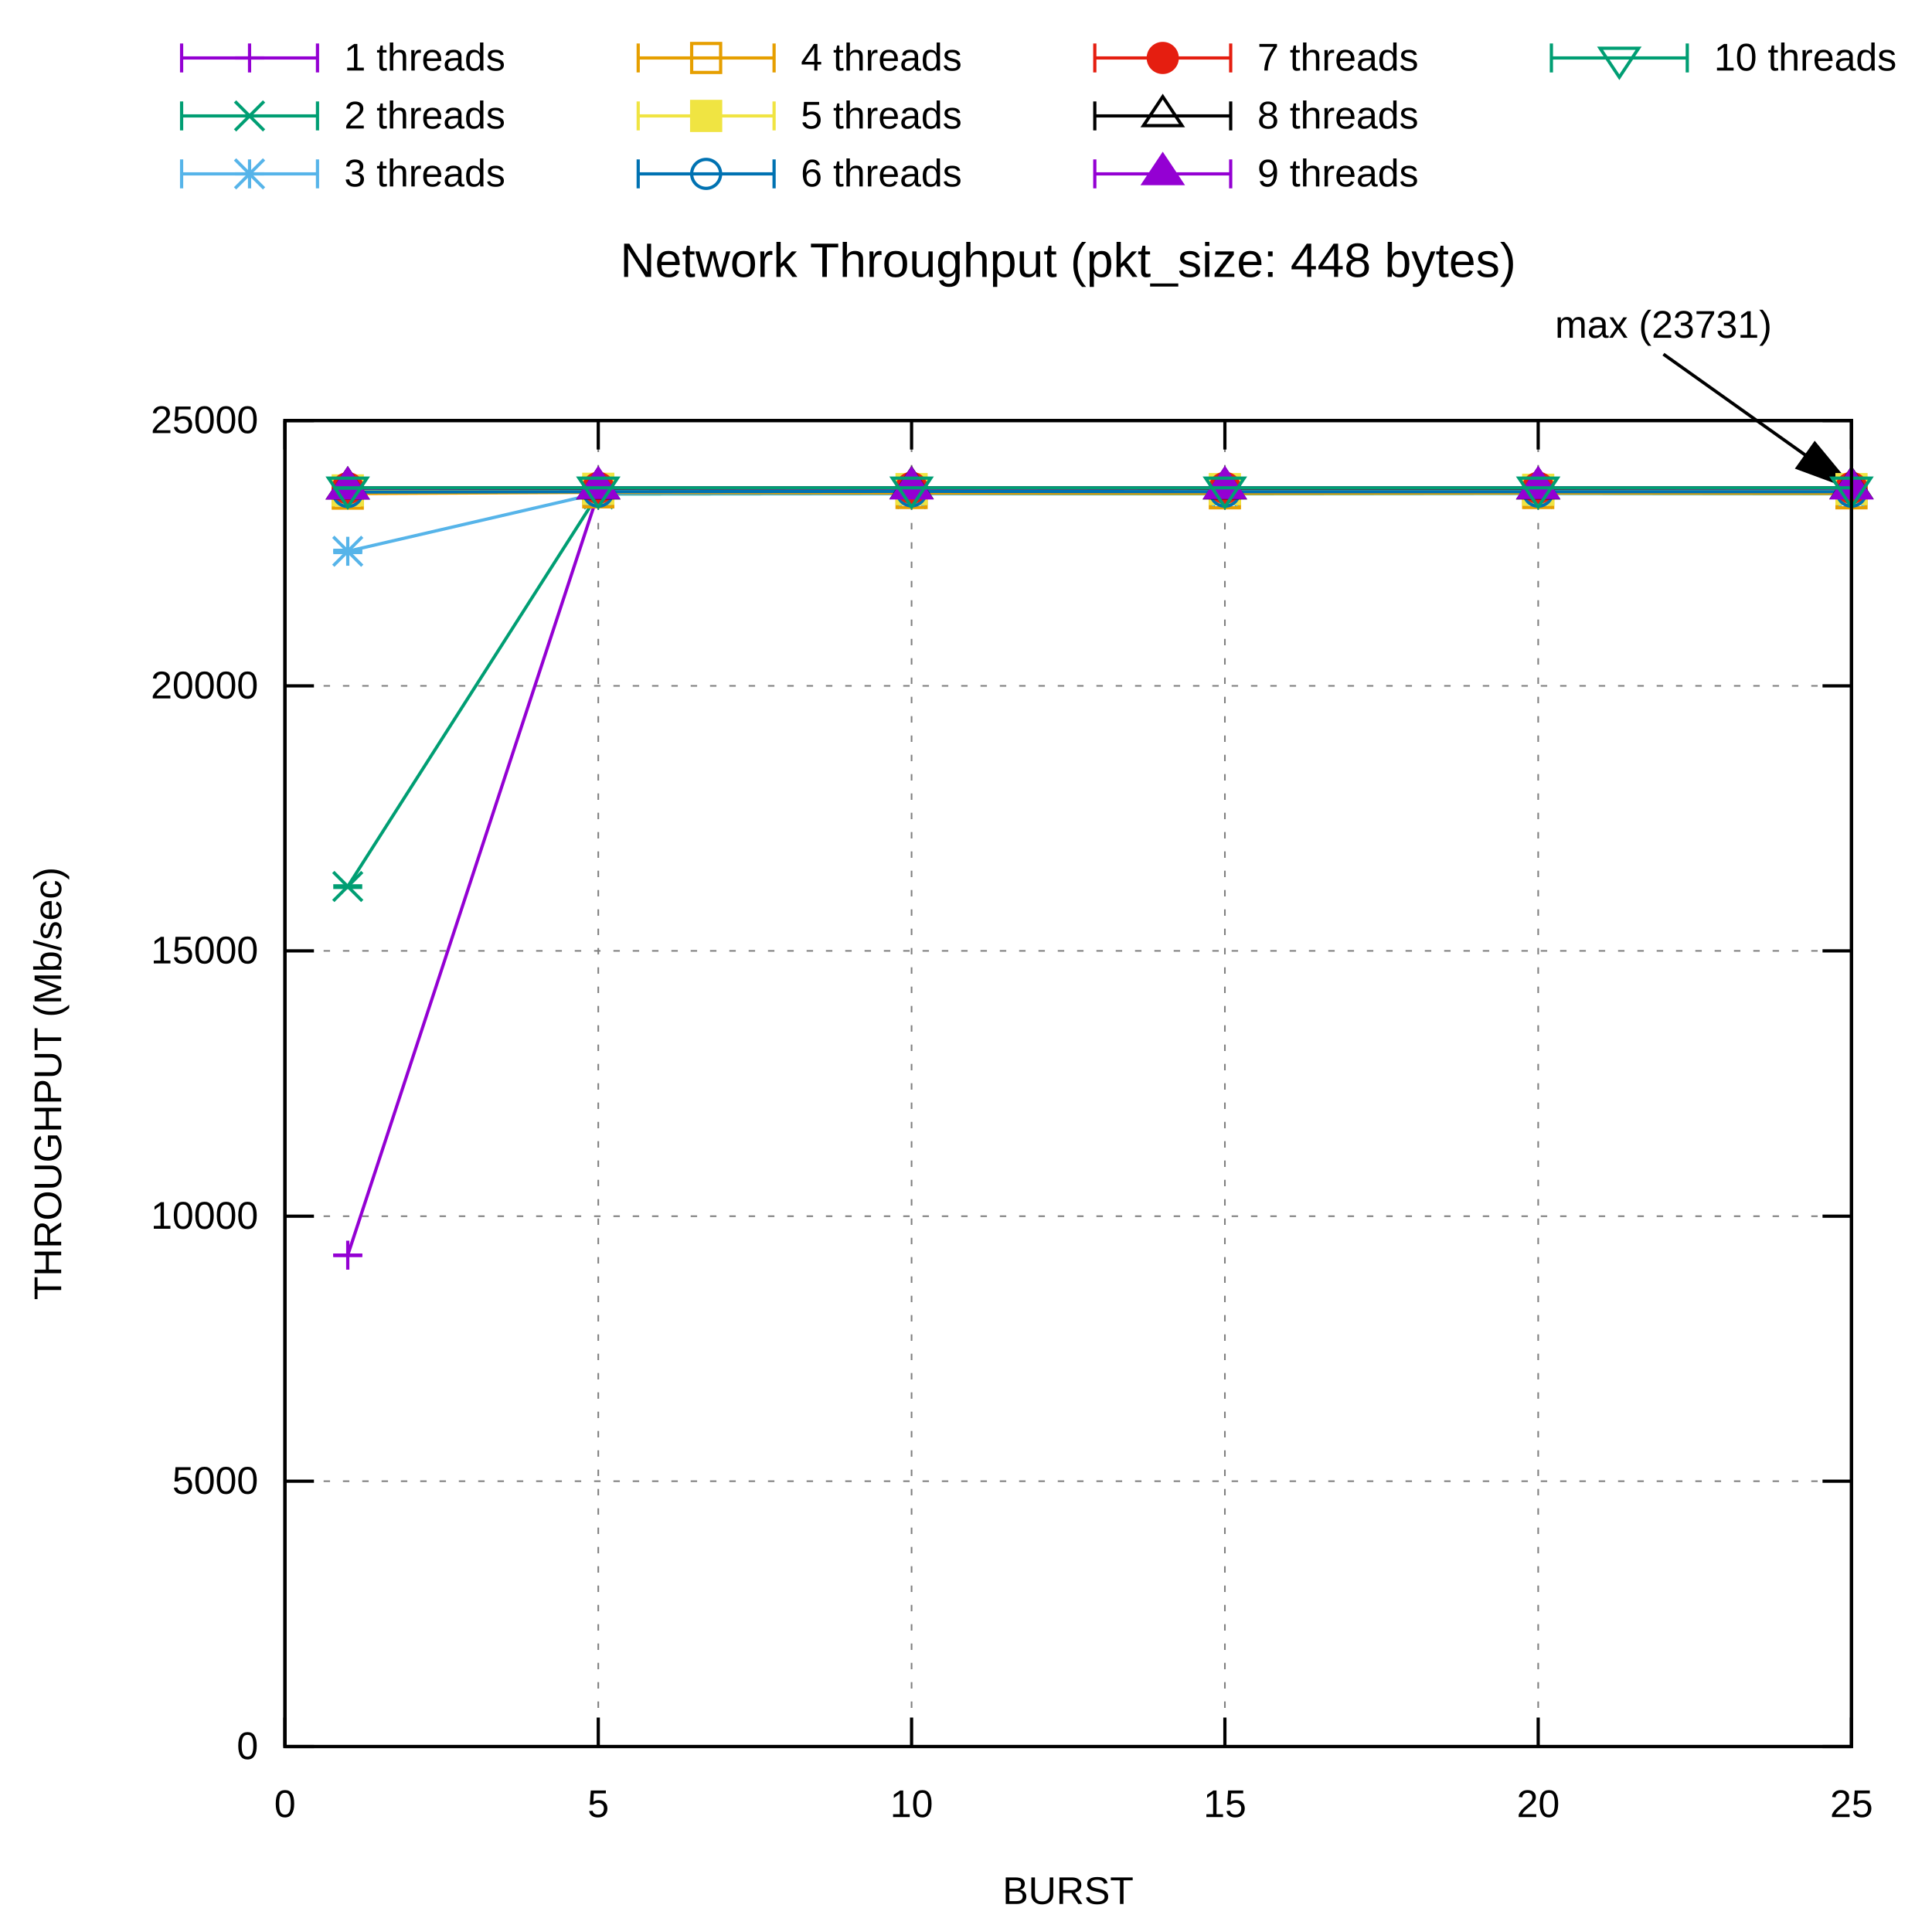
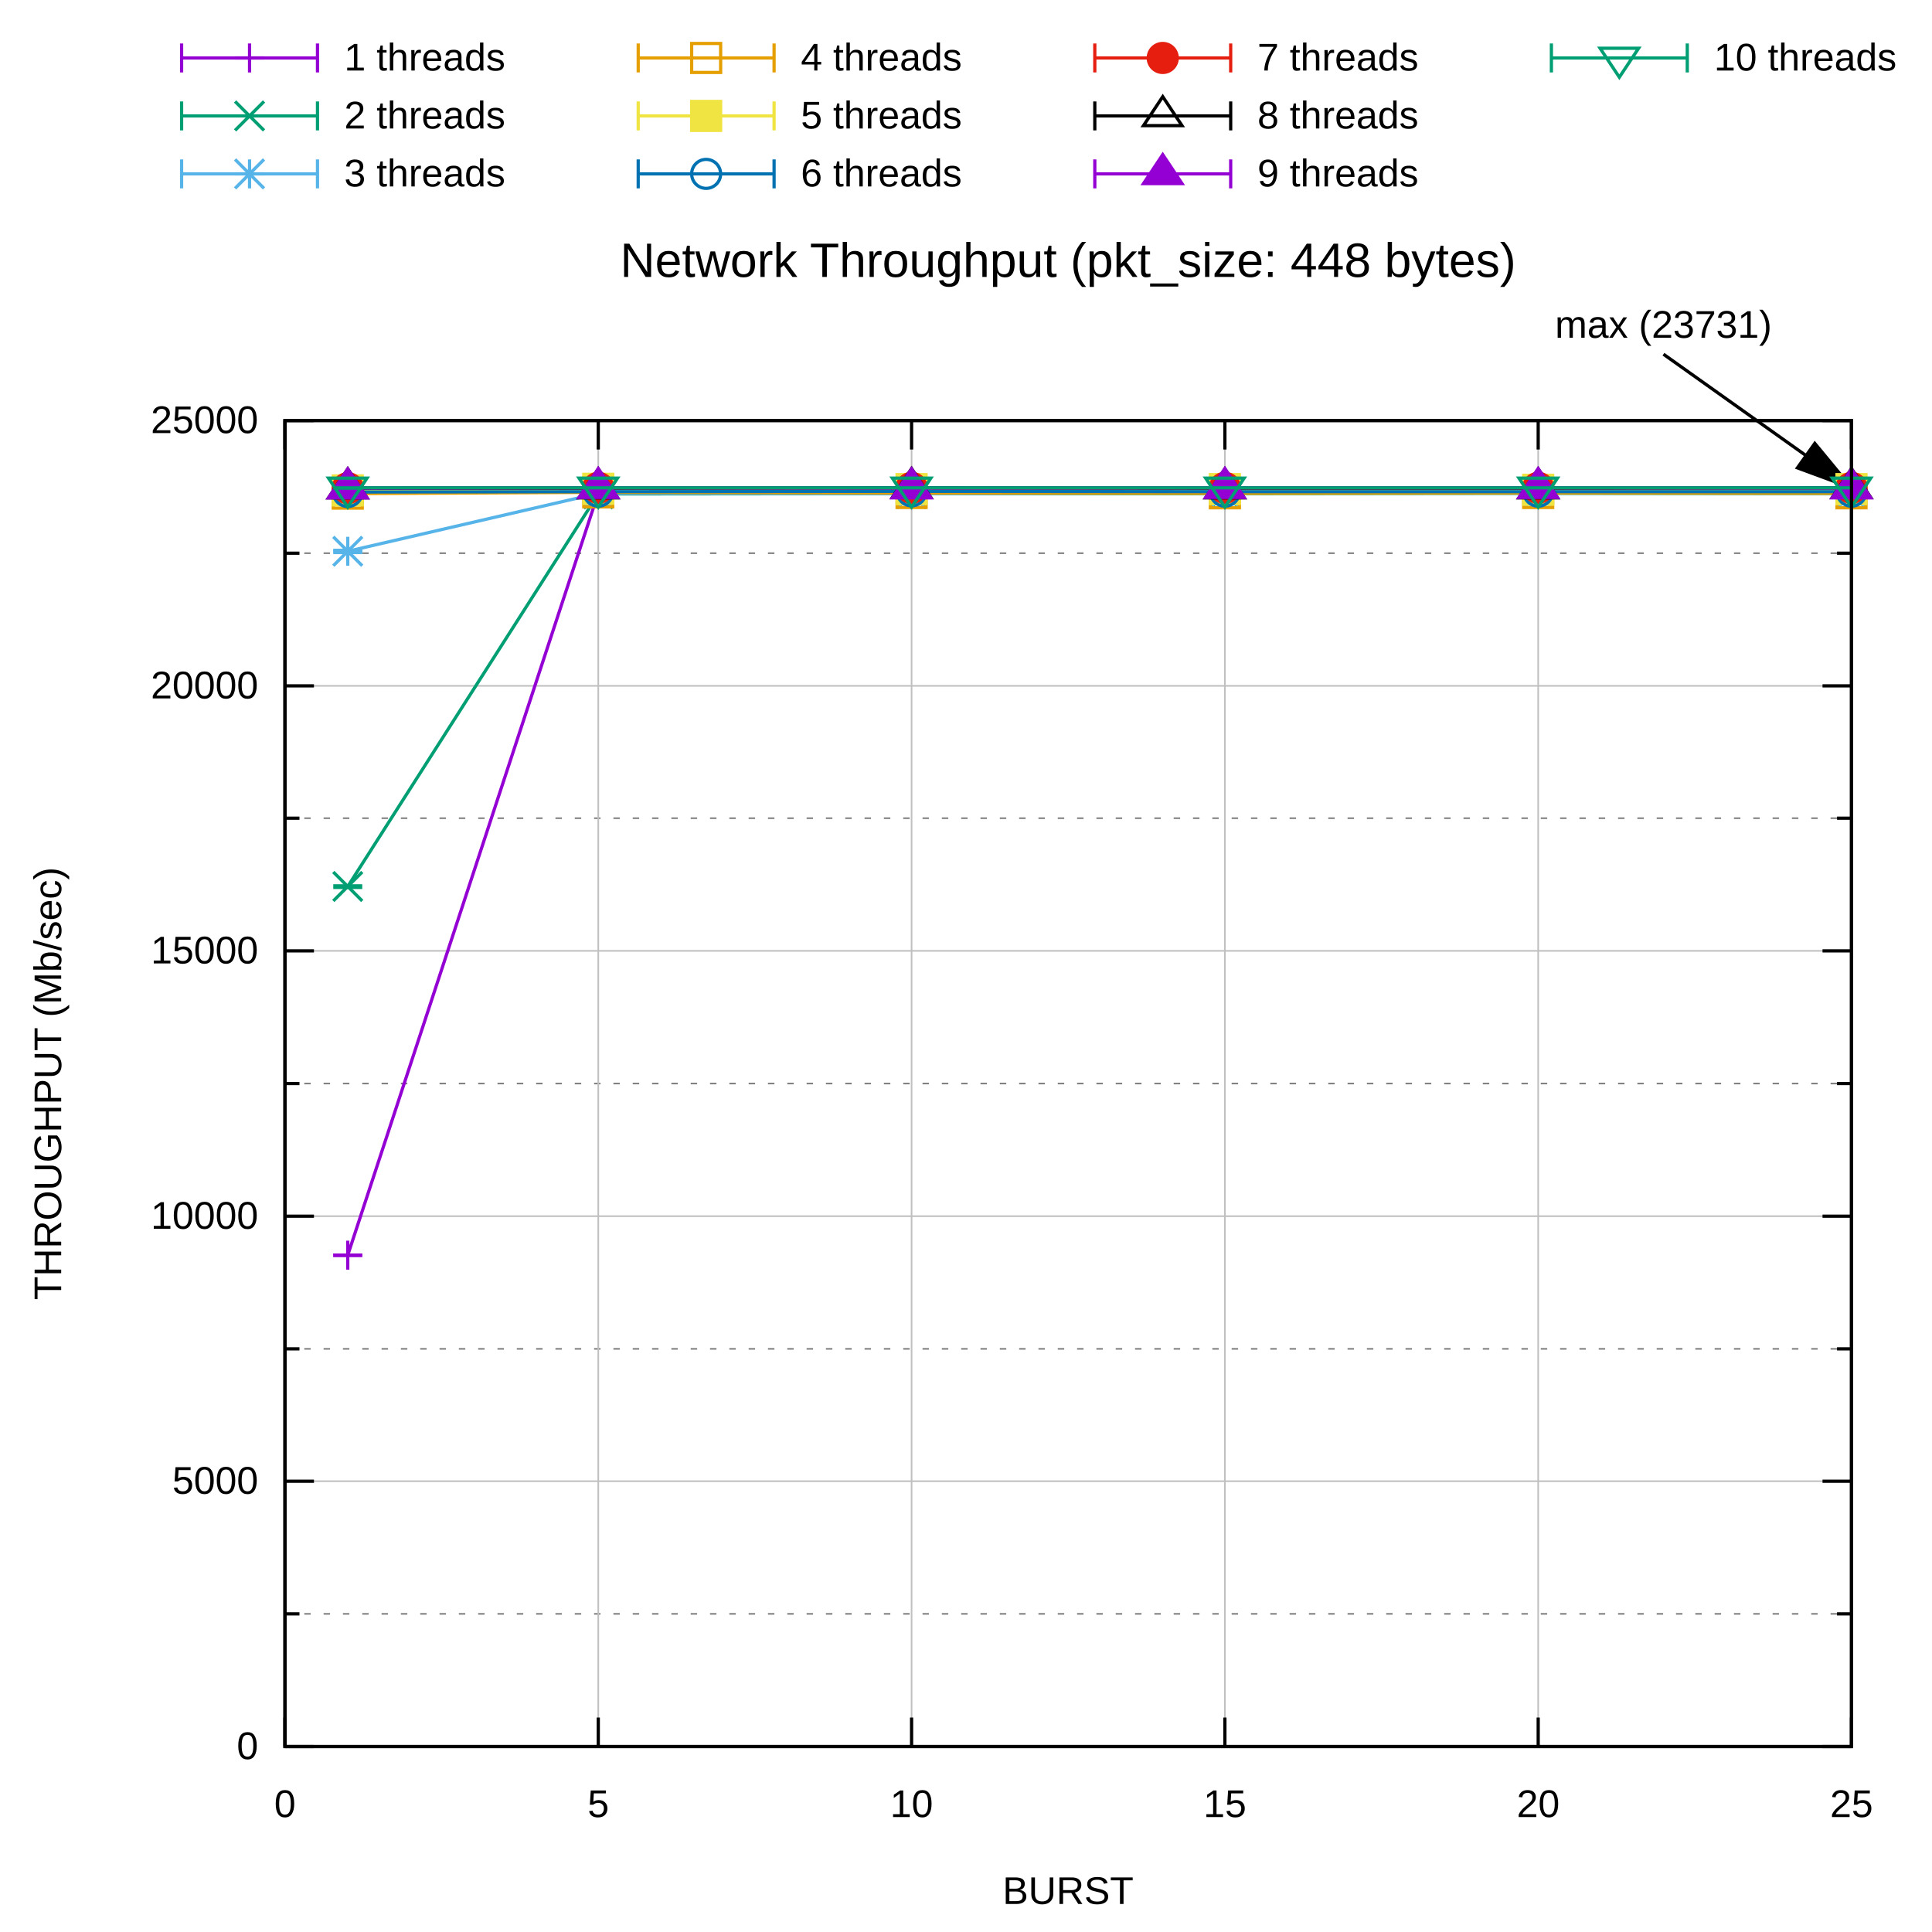
<svg xmlns="http://www.w3.org/2000/svg" xmlns:xlink="http://www.w3.org/1999/xlink" width="600" height="600" viewBox="0 0 600 600">
  <g id="gnuplot_canvas">
    <rect x="0" y="0" width="600" height="600" fill="none" />
    <defs>
      <circle id="gpDot" r="0.5" stroke-width="0.5" stroke="currentColor" />
      <path id="gpPt0" stroke-width="0.222" stroke="currentColor" d="M-1,0 h2 M0,-1 v2" />
      <path id="gpPt1" stroke-width="0.222" stroke="currentColor" d="M-1,-1 L1,1 M1,-1 L-1,1" />
      <path id="gpPt2" stroke-width="0.222" stroke="currentColor" d="M-1,0 L1,0 M0,-1 L0,1 M-1,-1 L1,1 M-1,1 L1,-1" />
      <rect id="gpPt3" stroke-width="0.222" stroke="currentColor" x="-1" y="-1" width="2" height="2" />
      <rect id="gpPt4" stroke-width="0.222" stroke="currentColor" fill="currentColor" x="-1" y="-1" width="2" height="2" />
      <circle id="gpPt5" stroke-width="0.222" stroke="currentColor" cx="0" cy="0" r="1" />
      <use xlink:href="#gpPt5" id="gpPt6" fill="currentColor" stroke="none" />
      <path id="gpPt7" stroke-width="0.222" stroke="currentColor" d="M0,-1.33 L-1.33,0.67 L1.33,0.67 z" />
      <use xlink:href="#gpPt7" id="gpPt8" fill="currentColor" stroke="none" />
      <use xlink:href="#gpPt7" id="gpPt9" stroke="currentColor" transform="rotate(180)" />
      <use xlink:href="#gpPt9" id="gpPt10" fill="currentColor" stroke="none" />
      <use xlink:href="#gpPt3" id="gpPt11" stroke="currentColor" transform="rotate(45)" />
      <use xlink:href="#gpPt11" id="gpPt12" fill="currentColor" stroke="none" />
      <path id="gpPt13" stroke-width="0.222" stroke="currentColor" d="M0,1.330 L1.265,0.411 L0.782,-1.067 L-0.782,-1.076 L-1.265,0.411 z" />
      <use xlink:href="#gpPt13" id="gpPt14" fill="currentColor" stroke="none" />
      <filter id="textbox" filterUnits="objectBoundingBox" x="0" y="0" height="1" width="1">
        <feFlood flood-color="white" flood-opacity="1" result="bgnd" />
        <feComposite in="SourceGraphic" in2="bgnd" operator="atop" />
      </filter>
      <filter id="greybox" filterUnits="objectBoundingBox" x="0" y="0" height="1" width="1">
        <feFlood flood-color="lightgrey" flood-opacity="1" result="grey" />
        <feComposite in="SourceGraphic" in2="grey" operator="atop" />
      </filter>
    </defs>
    <g fill="none" color="white" stroke="currentColor" stroke-width="1.00" stroke-linecap="butt" stroke-linejoin="miter">
</g>
    <g fill="none" color="black" stroke="currentColor" stroke-width="1.00" stroke-linecap="butt" stroke-linejoin="miter">
</g>
    <g fill="none" color="black" stroke="black" stroke-width="0.50" stroke-linecap="butt" stroke-linejoin="miter">
</g>
-     <g fill="none" color="gray" stroke="currentColor" stroke-width="0.50" stroke-linecap="butt" stroke-linejoin="miter">
-       <path stroke="gray" stroke-dasharray="2,4" class="gridline" d="M88.5,542.4 L575.0,542.4  " />
-     </g>
-     <g fill="none" color="gray" stroke="gray" stroke-width="1.00" stroke-linecap="butt" stroke-linejoin="miter">
+     <g fill="none" color="black" stroke="currentColor" stroke-width="0.50" stroke-linecap="butt" stroke-linejoin="miter">
+       <path stroke="rgb(192, 192, 192)" class="gridline" d="M88.5,542.4 L575.0,542.4  " />
+     </g>
+     <g fill="none" color="black" stroke="rgb(192, 192, 192)" stroke-width="1.00" stroke-linecap="butt" stroke-linejoin="miter">
</g>
    <g fill="none" color="black" stroke="currentColor" stroke-width="1.00" stroke-linecap="butt" stroke-linejoin="miter">
      <path stroke="black" d="M88.5,542.4 L97.5,542.4 M575.0,542.4 L566.0,542.4  " />
      <g transform="translate(80.2,546.3)" stroke="none" fill="black" font-family="arial" font-size="12.00" text-anchor="end">
        <text>
          <tspan font-family="arial"> 0</tspan>
        </text>
      </g>
    </g>
    <g fill="none" color="black" stroke="currentColor" stroke-width="1.00" stroke-linecap="butt" stroke-linejoin="miter">
</g>
    <g fill="none" color="black" stroke="black" stroke-width="0.50" stroke-linecap="butt" stroke-linejoin="miter">
</g>
    <g fill="none" color="gray" stroke="currentColor" stroke-width="0.50" stroke-linecap="butt" stroke-linejoin="miter">
-       <path stroke="gray" stroke-dasharray="2,4" class="gridline" d="M88.5,460.0 L575.0,460.0  " />
+       <path stroke="gray" stroke-dasharray="2,4" class="gridline" d="M88.5,501.2 L575.0,501.2  " />
    </g>
    <g fill="none" color="gray" stroke="gray" stroke-width="1.00" stroke-linecap="butt" stroke-linejoin="miter">
+ </g>
+     <g fill="none" color="black" stroke="currentColor" stroke-width="1.00" stroke-linecap="butt" stroke-linejoin="miter">
+       <path stroke="black" d="M88.5,501.2 L93.0,501.2 M575.0,501.2 L570.5,501.2  " />
+     </g>
+     <g fill="none" color="black" stroke="black" stroke-width="0.50" stroke-linecap="butt" stroke-linejoin="miter">
+ </g>
+     <g fill="none" color="black" stroke="currentColor" stroke-width="0.50" stroke-linecap="butt" stroke-linejoin="miter">
+       <path stroke="rgb(192, 192, 192)" class="gridline" d="M88.5,460.0 L575.0,460.0  " />
+     </g>
+     <g fill="none" color="black" stroke="rgb(192, 192, 192)" stroke-width="1.00" stroke-linecap="butt" stroke-linejoin="miter">
</g>
    <g fill="none" color="black" stroke="currentColor" stroke-width="1.00" stroke-linecap="butt" stroke-linejoin="miter">
      <path stroke="black" d="M88.5,460.0 L97.5,460.0 M575.0,460.0 L566.0,460.0  " />
      <g transform="translate(80.2,463.9)" stroke="none" fill="black" font-family="arial" font-size="12.00" text-anchor="end">
        <text>
          <tspan font-family="arial"> 5000</tspan>
        </text>
      </g>
    </g>
    <g fill="none" color="black" stroke="currentColor" stroke-width="1.00" stroke-linecap="butt" stroke-linejoin="miter">
</g>
    <g fill="none" color="black" stroke="black" stroke-width="0.50" stroke-linecap="butt" stroke-linejoin="miter">
</g>
    <g fill="none" color="gray" stroke="currentColor" stroke-width="0.50" stroke-linecap="butt" stroke-linejoin="miter">
-       <path stroke="gray" stroke-dasharray="2,4" class="gridline" d="M88.5,377.7 L575.0,377.7  " />
+       <path stroke="gray" stroke-dasharray="2,4" class="gridline" d="M88.5,418.9 L575.0,418.9  " />
    </g>
    <g fill="none" color="gray" stroke="gray" stroke-width="1.00" stroke-linecap="butt" stroke-linejoin="miter">
+ </g>
+     <g fill="none" color="black" stroke="currentColor" stroke-width="1.00" stroke-linecap="butt" stroke-linejoin="miter">
+       <path stroke="black" d="M88.5,418.9 L93.0,418.9 M575.0,418.9 L570.5,418.9  " />
+     </g>
+     <g fill="none" color="black" stroke="black" stroke-width="0.50" stroke-linecap="butt" stroke-linejoin="miter">
+ </g>
+     <g fill="none" color="black" stroke="currentColor" stroke-width="0.50" stroke-linecap="butt" stroke-linejoin="miter">
+       <path stroke="rgb(192, 192, 192)" class="gridline" d="M88.5,377.7 L575.0,377.7  " />
+     </g>
+     <g fill="none" color="black" stroke="rgb(192, 192, 192)" stroke-width="1.00" stroke-linecap="butt" stroke-linejoin="miter">
</g>
    <g fill="none" color="black" stroke="currentColor" stroke-width="1.00" stroke-linecap="butt" stroke-linejoin="miter">
      <path stroke="black" d="M88.5,377.7 L97.5,377.7 M575.0,377.7 L566.0,377.7  " />
      <g transform="translate(80.2,381.6)" stroke="none" fill="black" font-family="arial" font-size="12.00" text-anchor="end">
        <text>
          <tspan font-family="arial"> 10000</tspan>
        </text>
      </g>
    </g>
    <g fill="none" color="black" stroke="currentColor" stroke-width="1.00" stroke-linecap="butt" stroke-linejoin="miter">
</g>
    <g fill="none" color="black" stroke="black" stroke-width="0.50" stroke-linecap="butt" stroke-linejoin="miter">
</g>
    <g fill="none" color="gray" stroke="currentColor" stroke-width="0.50" stroke-linecap="butt" stroke-linejoin="miter">
-       <path stroke="gray" stroke-dasharray="2,4" class="gridline" d="M88.5,295.3 L575.0,295.3  " />
+       <path stroke="gray" stroke-dasharray="2,4" class="gridline" d="M88.5,336.5 L575.0,336.5  " />
    </g>
    <g fill="none" color="gray" stroke="gray" stroke-width="1.00" stroke-linecap="butt" stroke-linejoin="miter">
+ </g>
+     <g fill="none" color="black" stroke="currentColor" stroke-width="1.00" stroke-linecap="butt" stroke-linejoin="miter">
+       <path stroke="black" d="M88.5,336.5 L93.0,336.5 M575.0,336.5 L570.5,336.5  " />
+     </g>
+     <g fill="none" color="black" stroke="black" stroke-width="0.50" stroke-linecap="butt" stroke-linejoin="miter">
+ </g>
+     <g fill="none" color="black" stroke="currentColor" stroke-width="0.50" stroke-linecap="butt" stroke-linejoin="miter">
+       <path stroke="rgb(192, 192, 192)" class="gridline" d="M88.5,295.3 L575.0,295.3  " />
+     </g>
+     <g fill="none" color="black" stroke="rgb(192, 192, 192)" stroke-width="1.00" stroke-linecap="butt" stroke-linejoin="miter">
</g>
    <g fill="none" color="black" stroke="currentColor" stroke-width="1.00" stroke-linecap="butt" stroke-linejoin="miter">
      <path stroke="black" d="M88.5,295.3 L97.5,295.3 M575.0,295.3 L566.0,295.3  " />
      <g transform="translate(80.2,299.2)" stroke="none" fill="black" font-family="arial" font-size="12.00" text-anchor="end">
        <text>
          <tspan font-family="arial"> 15000</tspan>
        </text>
      </g>
    </g>
    <g fill="none" color="black" stroke="currentColor" stroke-width="1.00" stroke-linecap="butt" stroke-linejoin="miter">
</g>
    <g fill="none" color="black" stroke="black" stroke-width="0.50" stroke-linecap="butt" stroke-linejoin="miter">
</g>
    <g fill="none" color="gray" stroke="currentColor" stroke-width="0.50" stroke-linecap="butt" stroke-linejoin="miter">
-       <path stroke="gray" stroke-dasharray="2,4" class="gridline" d="M88.5,213.0 L575.0,213.0  " />
+       <path stroke="gray" stroke-dasharray="2,4" class="gridline" d="M88.5,254.1 L575.0,254.1  " />
    </g>
    <g fill="none" color="gray" stroke="gray" stroke-width="1.00" stroke-linecap="butt" stroke-linejoin="miter">
+ </g>
+     <g fill="none" color="black" stroke="currentColor" stroke-width="1.00" stroke-linecap="butt" stroke-linejoin="miter">
+       <path stroke="black" d="M88.5,254.1 L93.0,254.1 M575.0,254.1 L570.5,254.1  " />
+     </g>
+     <g fill="none" color="black" stroke="black" stroke-width="0.50" stroke-linecap="butt" stroke-linejoin="miter">
+ </g>
+     <g fill="none" color="black" stroke="currentColor" stroke-width="0.50" stroke-linecap="butt" stroke-linejoin="miter">
+       <path stroke="rgb(192, 192, 192)" class="gridline" d="M88.5,213.0 L575.0,213.0  " />
+     </g>
+     <g fill="none" color="black" stroke="rgb(192, 192, 192)" stroke-width="1.00" stroke-linecap="butt" stroke-linejoin="miter">
</g>
    <g fill="none" color="black" stroke="currentColor" stroke-width="1.00" stroke-linecap="butt" stroke-linejoin="miter">
      <path stroke="black" d="M88.5,213.0 L97.5,213.0 M575.0,213.0 L566.0,213.0  " />
      <g transform="translate(80.2,216.9)" stroke="none" fill="black" font-family="arial" font-size="12.00" text-anchor="end">
        <text>
          <tspan font-family="arial"> 20000</tspan>
        </text>
      </g>
    </g>
    <g fill="none" color="black" stroke="currentColor" stroke-width="1.00" stroke-linecap="butt" stroke-linejoin="miter">
</g>
    <g fill="none" color="black" stroke="black" stroke-width="0.50" stroke-linecap="butt" stroke-linejoin="miter">
</g>
    <g fill="none" color="gray" stroke="currentColor" stroke-width="0.50" stroke-linecap="butt" stroke-linejoin="miter">
-       <path stroke="gray" stroke-dasharray="2,4" class="gridline" d="M88.5,130.6 L575.0,130.6  " />
+       <path stroke="gray" stroke-dasharray="2,4" class="gridline" d="M88.5,171.8 L575.0,171.8  " />
    </g>
    <g fill="none" color="gray" stroke="gray" stroke-width="1.00" stroke-linecap="butt" stroke-linejoin="miter">
+ </g>
+     <g fill="none" color="black" stroke="currentColor" stroke-width="1.00" stroke-linecap="butt" stroke-linejoin="miter">
+       <path stroke="black" d="M88.5,171.8 L93.0,171.8 M575.0,171.8 L570.5,171.8  " />
+     </g>
+     <g fill="none" color="black" stroke="black" stroke-width="0.50" stroke-linecap="butt" stroke-linejoin="miter">
+ </g>
+     <g fill="none" color="black" stroke="currentColor" stroke-width="0.50" stroke-linecap="butt" stroke-linejoin="miter">
+       <path stroke="rgb(192, 192, 192)" class="gridline" d="M88.5,130.6 L575.0,130.6  " />
+     </g>
+     <g fill="none" color="black" stroke="rgb(192, 192, 192)" stroke-width="1.00" stroke-linecap="butt" stroke-linejoin="miter">
</g>
    <g fill="none" color="black" stroke="currentColor" stroke-width="1.00" stroke-linecap="butt" stroke-linejoin="miter">
      <path stroke="black" d="M88.5,130.6 L97.5,130.6 M575.0,130.6 L566.0,130.6  " />
      <g transform="translate(80.2,134.5)" stroke="none" fill="black" font-family="arial" font-size="12.00" text-anchor="end">
        <text>
          <tspan font-family="arial"> 25000</tspan>
        </text>
      </g>
    </g>
    <g fill="none" color="black" stroke="currentColor" stroke-width="1.00" stroke-linecap="butt" stroke-linejoin="miter">
</g>
    <g fill="none" color="black" stroke="black" stroke-width="0.50" stroke-linecap="butt" stroke-linejoin="miter">
</g>
-     <g fill="none" color="gray" stroke="currentColor" stroke-width="0.50" stroke-linecap="butt" stroke-linejoin="miter">
-       <path stroke="gray" stroke-dasharray="2,4" class="gridline" d="M88.5,542.4 L88.5,130.6  " />
-     </g>
-     <g fill="none" color="gray" stroke="gray" stroke-width="1.00" stroke-linecap="butt" stroke-linejoin="miter">
+     <g fill="none" color="black" stroke="currentColor" stroke-width="0.50" stroke-linecap="butt" stroke-linejoin="miter">
+       <path stroke="rgb(192, 192, 192)" class="gridline" d="M88.5,542.4 L88.5,130.6  " />
+     </g>
+     <g fill="none" color="black" stroke="rgb(192, 192, 192)" stroke-width="1.00" stroke-linecap="butt" stroke-linejoin="miter">
</g>
    <g fill="none" color="black" stroke="currentColor" stroke-width="1.00" stroke-linecap="butt" stroke-linejoin="miter">
      <path stroke="black" d="M88.5,542.4 L88.5,533.4 M88.5,130.6 L88.5,139.6  " />
      <g transform="translate(88.5,564.3)" stroke="none" fill="black" font-family="arial" font-size="12.00" text-anchor="middle">
        <text>
          <tspan font-family="arial"> 0</tspan>
        </text>
      </g>
    </g>
    <g fill="none" color="black" stroke="currentColor" stroke-width="1.00" stroke-linecap="butt" stroke-linejoin="miter">
</g>
    <g fill="none" color="black" stroke="black" stroke-width="0.50" stroke-linecap="butt" stroke-linejoin="miter">
</g>
-     <g fill="none" color="gray" stroke="currentColor" stroke-width="0.50" stroke-linecap="butt" stroke-linejoin="miter">
-       <path stroke="gray" stroke-dasharray="2,4" class="gridline" d="M185.8,542.4 L185.8,130.6  " />
-     </g>
-     <g fill="none" color="gray" stroke="gray" stroke-width="1.00" stroke-linecap="butt" stroke-linejoin="miter">
+     <g fill="none" color="black" stroke="currentColor" stroke-width="0.50" stroke-linecap="butt" stroke-linejoin="miter">
+       <path stroke="rgb(192, 192, 192)" class="gridline" d="M185.8,542.4 L185.8,130.6  " />
+     </g>
+     <g fill="none" color="black" stroke="rgb(192, 192, 192)" stroke-width="1.00" stroke-linecap="butt" stroke-linejoin="miter">
</g>
    <g fill="none" color="black" stroke="currentColor" stroke-width="1.00" stroke-linecap="butt" stroke-linejoin="miter">
      <path stroke="black" d="M185.8,542.4 L185.8,533.4 M185.8,130.6 L185.8,139.6  " />
      <g transform="translate(185.8,564.3)" stroke="none" fill="black" font-family="arial" font-size="12.00" text-anchor="middle">
        <text>
          <tspan font-family="arial"> 5</tspan>
        </text>
      </g>
    </g>
    <g fill="none" color="black" stroke="currentColor" stroke-width="1.00" stroke-linecap="butt" stroke-linejoin="miter">
</g>
    <g fill="none" color="black" stroke="black" stroke-width="0.50" stroke-linecap="butt" stroke-linejoin="miter">
</g>
-     <g fill="none" color="gray" stroke="currentColor" stroke-width="0.50" stroke-linecap="butt" stroke-linejoin="miter">
-       <path stroke="gray" stroke-dasharray="2,4" class="gridline" d="M283.1,542.4 L283.1,130.6  " />
-     </g>
-     <g fill="none" color="gray" stroke="gray" stroke-width="1.00" stroke-linecap="butt" stroke-linejoin="miter">
+     <g fill="none" color="black" stroke="currentColor" stroke-width="0.50" stroke-linecap="butt" stroke-linejoin="miter">
+       <path stroke="rgb(192, 192, 192)" class="gridline" d="M283.1,542.4 L283.1,130.6  " />
+     </g>
+     <g fill="none" color="black" stroke="rgb(192, 192, 192)" stroke-width="1.00" stroke-linecap="butt" stroke-linejoin="miter">
</g>
    <g fill="none" color="black" stroke="currentColor" stroke-width="1.00" stroke-linecap="butt" stroke-linejoin="miter">
      <path stroke="black" d="M283.1,542.4 L283.1,533.4 M283.1,130.6 L283.1,139.6  " />
      <g transform="translate(283.1,564.3)" stroke="none" fill="black" font-family="arial" font-size="12.00" text-anchor="middle">
        <text>
          <tspan font-family="arial"> 10</tspan>
        </text>
      </g>
    </g>
    <g fill="none" color="black" stroke="currentColor" stroke-width="1.00" stroke-linecap="butt" stroke-linejoin="miter">
</g>
    <g fill="none" color="black" stroke="black" stroke-width="0.50" stroke-linecap="butt" stroke-linejoin="miter">
</g>
-     <g fill="none" color="gray" stroke="currentColor" stroke-width="0.50" stroke-linecap="butt" stroke-linejoin="miter">
-       <path stroke="gray" stroke-dasharray="2,4" class="gridline" d="M380.4,542.4 L380.4,130.6  " />
-     </g>
-     <g fill="none" color="gray" stroke="gray" stroke-width="1.00" stroke-linecap="butt" stroke-linejoin="miter">
+     <g fill="none" color="black" stroke="currentColor" stroke-width="0.50" stroke-linecap="butt" stroke-linejoin="miter">
+       <path stroke="rgb(192, 192, 192)" class="gridline" d="M380.4,542.4 L380.4,130.6  " />
+     </g>
+     <g fill="none" color="black" stroke="rgb(192, 192, 192)" stroke-width="1.00" stroke-linecap="butt" stroke-linejoin="miter">
</g>
    <g fill="none" color="black" stroke="currentColor" stroke-width="1.00" stroke-linecap="butt" stroke-linejoin="miter">
      <path stroke="black" d="M380.4,542.4 L380.4,533.4 M380.4,130.6 L380.4,139.6  " />
      <g transform="translate(380.4,564.3)" stroke="none" fill="black" font-family="arial" font-size="12.00" text-anchor="middle">
        <text>
          <tspan font-family="arial"> 15</tspan>
        </text>
      </g>
    </g>
    <g fill="none" color="black" stroke="currentColor" stroke-width="1.00" stroke-linecap="butt" stroke-linejoin="miter">
</g>
    <g fill="none" color="black" stroke="black" stroke-width="0.50" stroke-linecap="butt" stroke-linejoin="miter">
</g>
-     <g fill="none" color="gray" stroke="currentColor" stroke-width="0.50" stroke-linecap="butt" stroke-linejoin="miter">
-       <path stroke="gray" stroke-dasharray="2,4" class="gridline" d="M477.7,542.4 L477.7,130.6  " />
-     </g>
-     <g fill="none" color="gray" stroke="gray" stroke-width="1.00" stroke-linecap="butt" stroke-linejoin="miter">
+     <g fill="none" color="black" stroke="currentColor" stroke-width="0.50" stroke-linecap="butt" stroke-linejoin="miter">
+       <path stroke="rgb(192, 192, 192)" class="gridline" d="M477.7,542.4 L477.7,130.6  " />
+     </g>
+     <g fill="none" color="black" stroke="rgb(192, 192, 192)" stroke-width="1.00" stroke-linecap="butt" stroke-linejoin="miter">
</g>
    <g fill="none" color="black" stroke="currentColor" stroke-width="1.00" stroke-linecap="butt" stroke-linejoin="miter">
      <path stroke="black" d="M477.7,542.4 L477.7,533.4 M477.7,130.6 L477.7,139.6  " />
      <g transform="translate(477.7,564.3)" stroke="none" fill="black" font-family="arial" font-size="12.00" text-anchor="middle">
        <text>
          <tspan font-family="arial"> 20</tspan>
        </text>
      </g>
    </g>
    <g fill="none" color="black" stroke="currentColor" stroke-width="1.00" stroke-linecap="butt" stroke-linejoin="miter">
</g>
    <g fill="none" color="black" stroke="black" stroke-width="0.50" stroke-linecap="butt" stroke-linejoin="miter">
</g>
-     <g fill="none" color="gray" stroke="currentColor" stroke-width="0.50" stroke-linecap="butt" stroke-linejoin="miter">
-       <path stroke="gray" stroke-dasharray="2,4" class="gridline" d="M575.0,542.4 L575.0,130.6  " />
-     </g>
-     <g fill="none" color="gray" stroke="gray" stroke-width="1.00" stroke-linecap="butt" stroke-linejoin="miter">
+     <g fill="none" color="black" stroke="currentColor" stroke-width="0.50" stroke-linecap="butt" stroke-linejoin="miter">
+       <path stroke="rgb(192, 192, 192)" class="gridline" d="M575.0,542.4 L575.0,130.6  " />
+     </g>
+     <g fill="none" color="black" stroke="rgb(192, 192, 192)" stroke-width="1.00" stroke-linecap="butt" stroke-linejoin="miter">
</g>
    <g fill="none" color="black" stroke="currentColor" stroke-width="1.00" stroke-linecap="butt" stroke-linejoin="miter">
      <path stroke="black" d="M575.0,542.4 L575.0,533.4 M575.0,130.6 L575.0,139.6  " />
      <g transform="translate(575.0,564.3)" stroke="none" fill="black" font-family="arial" font-size="12.00" text-anchor="middle">
        <text>
          <tspan font-family="arial"> 25</tspan>
        </text>
      </g>
    </g>
    <g fill="none" color="black" stroke="currentColor" stroke-width="1.00" stroke-linecap="butt" stroke-linejoin="miter">
</g>
    <g fill="none" color="black" stroke="currentColor" stroke-width="1.00" stroke-linecap="butt" stroke-linejoin="miter">
      <path stroke="black" d="M88.5,130.6 L88.5,542.4 L575.0,542.4 L575.0,130.6 L88.5,130.6 Z  " />
      <g transform="translate(516.6,104.9)" stroke="none" fill="black" font-family="arial" font-size="12.00" text-anchor="middle">
        <text>
          <tspan font-family="arial">max (23731)</tspan>
        </text>
      </g>
      <g stroke="none" shape-rendering="crispEdges">
        <polygon fill="black" points="560.9,141.5 558.2,145.3 575.0,151.5 563.6,137.7 560.9,141.5 " />
      </g>
      <path stroke="black" d="M560.9,141.5 L558.2,145.3 L575.0,151.5 L563.6,137.7 L560.9,141.5 Z  " />
      <path stroke="black" d="M516.6,110.0 L560.9,141.5  " />
    </g>
    <g fill="none" color="black" stroke="currentColor" stroke-width="1.00" stroke-linecap="butt" stroke-linejoin="miter">
      <g transform="translate(19.0,336.5) rotate(270)" stroke="none" fill="black" font-family="arial" font-size="12.00" text-anchor="middle">
        <text>
          <tspan font-family="arial">THROUGHPUT (Mb/sec)</tspan>
        </text>
      </g>
    </g>
    <g fill="none" color="black" stroke="currentColor" stroke-width="1.00" stroke-linecap="butt" stroke-linejoin="miter">
      <g transform="translate(331.7,591.3)" stroke="none" fill="black" font-family="arial" font-size="12.00" text-anchor="middle">
        <text>
          <tspan font-family="arial">BURST</tspan>
        </text>
      </g>
    </g>
    <g fill="none" color="black" stroke="currentColor" stroke-width="1.00" stroke-linecap="butt" stroke-linejoin="miter">
      <g transform="translate(331.7,86.0)" stroke="none" fill="black" font-family="arial" font-size="15.00" text-anchor="middle">
        <text>Network Throughput (pkt_size: 448 bytes)</text>
      </g>
    </g>
    <g fill="none" color="black" stroke="currentColor" stroke-width="1.00" stroke-linecap="butt" stroke-linejoin="miter">
</g>
    <g id="gnuplot_plot_1">
      <g fill="none" color="black" stroke="currentColor" stroke-width="1.00" stroke-linecap="butt" stroke-linejoin="miter">
        <g transform="translate(106.9,21.9)" stroke="none" fill="black" font-family="arial" font-size="12.00" text-anchor="start">
          <text>
            <tspan font-family="arial">1 threads</tspan>
          </text>
        </g>
      </g>
      <g fill="none" color="black" stroke="currentColor" stroke-width="1.00" stroke-linecap="butt" stroke-linejoin="miter">
        <path stroke="rgb(148,   0, 211)" d="M56.4,18.0 L98.6,18.0 M56.4,13.5 L56.4,22.5 M98.6,13.5 L98.6,22.5 M108.0,389.8 L185.8,153.1   L283.1,152.9 L380.4,153.0 L477.7,153.0 L575.0,152.9 M108.0,389.9 L108.0,389.8 M103.5,389.9 L112.5,389.9   M103.5,389.8 L112.5,389.8 M185.8,153.2 L185.8,153.0 M181.3,153.2 L190.3,153.2 M181.3,153.0 L190.3,153.0   M283.1,153.1 L283.1,152.8 M278.6,153.1 L287.6,153.1 M278.6,152.8 L287.6,152.8 M380.4,153.0 M375.9,153.0   L384.9,153.0 M375.9,153.0 L384.9,153.0 M477.7,153.1 L477.7,153.0 M473.2,153.1 L482.2,153.1 M473.2,153.0   L482.2,153.0 M575.0,152.9 L575.0,152.8 M570.5,152.9 L575.0,152.9 M570.5,152.8 L575.0,152.8  " />
        <use xlink:href="#gpPt0" transform="translate(108.0,389.8) scale(4.50)" color="rgb(148,   0, 211)" />
        <use xlink:href="#gpPt0" transform="translate(185.8,153.1) scale(4.50)" color="rgb(148,   0, 211)" />
        <use xlink:href="#gpPt0" transform="translate(283.1,152.9) scale(4.50)" color="rgb(148,   0, 211)" />
        <use xlink:href="#gpPt0" transform="translate(380.4,153.0) scale(4.50)" color="rgb(148,   0, 211)" />
        <use xlink:href="#gpPt0" transform="translate(477.7,153.0) scale(4.50)" color="rgb(148,   0, 211)" />
        <use xlink:href="#gpPt0" transform="translate(575.0,152.9) scale(4.50)" color="rgb(148,   0, 211)" />
        <use xlink:href="#gpPt0" transform="translate(77.5,18.0) scale(4.50)" color="rgb(148,   0, 211)" />
      </g>
    </g>
    <g id="gnuplot_plot_2">
      <g fill="none" color="black" stroke="currentColor" stroke-width="1.00" stroke-linecap="butt" stroke-linejoin="miter">
        <g transform="translate(106.9,39.9)" stroke="none" fill="black" font-family="arial" font-size="12.00" text-anchor="start">
          <text>
            <tspan font-family="arial">2 threads</tspan>
          </text>
        </g>
      </g>
      <g fill="none" color="black" stroke="currentColor" stroke-width="1.00" stroke-linecap="butt" stroke-linejoin="miter">
        <path stroke="rgb(  0, 158, 115)" d="M56.4,36.0 L98.6,36.0 M56.4,31.5 L56.4,40.5 M98.6,31.5 L98.6,40.5 M108.0,275.3 L185.8,153.4   L283.1,153.3 L380.4,153.3 L477.7,153.2 L575.0,153.3 M108.0,275.6 L108.0,275.1 M103.5,275.6 L112.5,275.6   M103.5,275.1 L112.5,275.1 M185.8,153.4 L185.8,153.3 M181.3,153.4 L190.3,153.4 M181.3,153.3 L190.3,153.3   M283.1,153.3 M278.6,153.3 L287.6,153.3 M278.6,153.3 L287.6,153.3 M380.4,153.3 L380.4,153.2 M375.9,153.3   L384.9,153.3 M375.9,153.2 L384.9,153.2 M477.7,153.3 L477.7,153.2 M473.2,153.3 L482.2,153.3 M473.2,153.2   L482.2,153.2 M575.0,153.3 L575.0,153.2 M570.5,153.3 L575.0,153.3 M570.5,153.2 L575.0,153.2  " />
        <use xlink:href="#gpPt1" transform="translate(108.0,275.3) scale(4.50)" color="rgb(  0, 158, 115)" />
        <use xlink:href="#gpPt1" transform="translate(185.8,153.4) scale(4.50)" color="rgb(  0, 158, 115)" />
        <use xlink:href="#gpPt1" transform="translate(283.1,153.3) scale(4.50)" color="rgb(  0, 158, 115)" />
        <use xlink:href="#gpPt1" transform="translate(380.4,153.3) scale(4.50)" color="rgb(  0, 158, 115)" />
        <use xlink:href="#gpPt1" transform="translate(477.7,153.2) scale(4.50)" color="rgb(  0, 158, 115)" />
        <use xlink:href="#gpPt1" transform="translate(575.0,153.3) scale(4.50)" color="rgb(  0, 158, 115)" />
        <use xlink:href="#gpPt1" transform="translate(77.5,36.0) scale(4.50)" color="rgb(  0, 158, 115)" />
      </g>
    </g>
    <g id="gnuplot_plot_3">
      <g fill="none" color="black" stroke="currentColor" stroke-width="1.00" stroke-linecap="butt" stroke-linejoin="miter">
        <g transform="translate(106.9,57.9)" stroke="none" fill="black" font-family="arial" font-size="12.00" text-anchor="start">
          <text>
            <tspan font-family="arial">3 threads</tspan>
          </text>
        </g>
      </g>
      <g fill="none" color="black" stroke="currentColor" stroke-width="1.00" stroke-linecap="butt" stroke-linejoin="miter">
        <path stroke="rgb( 86, 180, 233)" d="M56.4,54.0 L98.6,54.0 M56.4,49.5 L56.4,58.5 M98.6,49.5 L98.6,58.5 M108.0,171.2 L185.8,153.2   L283.1,153.3 L380.4,153.1 L477.7,153.2 L575.0,153.2 M108.0,171.6 L108.0,170.9 M103.5,171.6 L112.5,171.6   M103.5,170.9 L112.5,170.9 M185.8,153.3 L185.8,153.2 M181.3,153.3 L190.3,153.3 M181.3,153.2 L190.3,153.2   M283.1,153.3 L283.1,153.2 M278.6,153.3 L287.6,153.3 M278.6,153.2 L287.6,153.2 M380.4,153.2 L380.4,153.1   M375.9,153.2 L384.9,153.2 M375.9,153.1 L384.9,153.1 M477.7,153.3 L477.7,153.2 M473.2,153.3 L482.2,153.3   M473.2,153.2 L482.2,153.2 M575.0,153.3 L575.0,153.1 M570.5,153.3 L575.0,153.3 M570.5,153.1 L575.0,153.1    " />
        <use xlink:href="#gpPt2" transform="translate(108.0,171.2) scale(4.50)" color="rgb( 86, 180, 233)" />
        <use xlink:href="#gpPt2" transform="translate(185.8,153.2) scale(4.50)" color="rgb( 86, 180, 233)" />
        <use xlink:href="#gpPt2" transform="translate(283.1,153.3) scale(4.50)" color="rgb( 86, 180, 233)" />
        <use xlink:href="#gpPt2" transform="translate(380.4,153.1) scale(4.50)" color="rgb( 86, 180, 233)" />
        <use xlink:href="#gpPt2" transform="translate(477.7,153.2) scale(4.50)" color="rgb( 86, 180, 233)" />
        <use xlink:href="#gpPt2" transform="translate(575.0,153.2) scale(4.50)" color="rgb( 86, 180, 233)" />
        <use xlink:href="#gpPt2" transform="translate(77.5,54.0) scale(4.50)" color="rgb( 86, 180, 233)" />
      </g>
    </g>
    <g id="gnuplot_plot_4">
      <g fill="none" color="black" stroke="currentColor" stroke-width="1.00" stroke-linecap="butt" stroke-linejoin="miter">
        <g transform="translate(248.7,21.9)" stroke="none" fill="black" font-family="arial" font-size="12.00" text-anchor="start">
          <text>
            <tspan font-family="arial">4 threads</tspan>
          </text>
        </g>
      </g>
      <g fill="none" color="black" stroke="currentColor" stroke-width="1.00" stroke-linecap="butt" stroke-linejoin="miter">
        <path stroke="rgb(230, 159,   0)" d="M198.2,18.0 L240.4,18.0 M198.2,13.5 L198.2,22.5 M240.4,13.5 L240.4,22.5 M108.0,153.3 L185.8,152.9   L283.1,153.1 L380.4,153.2 L477.7,153.1 L575.0,153.2 M108.0,153.4 L108.0,153.3 M103.5,153.4 L112.5,153.4   M103.5,153.3 L112.5,153.3 M185.8,153.1 L185.8,152.7 M181.3,153.1 L190.3,153.1 M181.3,152.7 L190.3,152.7   M283.1,153.2 L283.1,153.1 M278.6,153.2 L287.6,153.2 M278.6,153.1 L287.6,153.1 M380.4,153.3 L380.4,153.1   M375.9,153.3 L384.9,153.3 M375.9,153.1 L384.9,153.1 M477.7,153.2 L477.7,153.1 M473.2,153.2 L482.2,153.2   M473.2,153.1 L482.2,153.1 M575.0,153.2 L575.0,153.1 M570.5,153.2 L575.0,153.2 M570.5,153.1 L575.0,153.1    " />
        <use xlink:href="#gpPt3" transform="translate(108.0,153.3) scale(4.50)" color="rgb(230, 159,   0)" />
        <use xlink:href="#gpPt3" transform="translate(185.8,152.9) scale(4.50)" color="rgb(230, 159,   0)" />
        <use xlink:href="#gpPt3" transform="translate(283.1,153.1) scale(4.50)" color="rgb(230, 159,   0)" />
        <use xlink:href="#gpPt3" transform="translate(380.4,153.2) scale(4.50)" color="rgb(230, 159,   0)" />
        <use xlink:href="#gpPt3" transform="translate(477.7,153.1) scale(4.50)" color="rgb(230, 159,   0)" />
        <use xlink:href="#gpPt3" transform="translate(575.0,153.2) scale(4.50)" color="rgb(230, 159,   0)" />
        <use xlink:href="#gpPt3" transform="translate(219.3,18.0) scale(4.50)" color="rgb(230, 159,   0)" />
      </g>
    </g>
    <g id="gnuplot_plot_5">
      <g fill="none" color="black" stroke="currentColor" stroke-width="1.00" stroke-linecap="butt" stroke-linejoin="miter">
        <g transform="translate(248.7,39.9)" stroke="none" fill="black" font-family="arial" font-size="12.00" text-anchor="start">
          <text>
            <tspan font-family="arial">5 threads</tspan>
          </text>
        </g>
      </g>
      <g fill="none" color="black" stroke="currentColor" stroke-width="1.00" stroke-linecap="butt" stroke-linejoin="miter">
        <path stroke="rgb(240, 228,  66)" d="M198.2,36.0 L240.4,36.0 M198.2,31.5 L198.2,40.5 M240.4,31.5 L240.4,40.5 M108.0,152.3 L185.8,151.8   L283.1,151.9 L380.4,151.9 L477.7,152.1 L575.0,151.9 M108.0,152.4 L108.0,152.1 M103.5,152.4 L112.5,152.4   M103.5,152.1 L112.5,152.1 M185.8,151.9 L185.8,151.8 M181.3,151.9 L190.3,151.9 M181.3,151.8 L190.3,151.8   M283.1,151.9 L283.1,151.8 M278.6,151.9 L287.6,151.9 M278.6,151.8 L287.6,151.8 M380.4,152.0 L380.4,151.9   M375.9,152.0 L384.9,152.0 M375.9,151.9 L384.9,151.9 M477.7,152.3 L477.7,151.9 M473.2,152.3 L482.2,152.3   M473.2,151.9 L482.2,151.9 M575.0,152.0 L575.0,151.9 M570.5,152.0 L575.0,152.0 M570.5,151.9 L575.0,151.9    " />
        <use xlink:href="#gpPt4" transform="translate(108.0,152.3) scale(4.50)" color="rgb(240, 228,  66)" />
        <use xlink:href="#gpPt4" transform="translate(185.8,151.8) scale(4.50)" color="rgb(240, 228,  66)" />
        <use xlink:href="#gpPt4" transform="translate(283.1,151.9) scale(4.50)" color="rgb(240, 228,  66)" />
        <use xlink:href="#gpPt4" transform="translate(380.4,151.9) scale(4.50)" color="rgb(240, 228,  66)" />
        <use xlink:href="#gpPt4" transform="translate(477.7,152.1) scale(4.50)" color="rgb(240, 228,  66)" />
        <use xlink:href="#gpPt4" transform="translate(575.0,151.9) scale(4.50)" color="rgb(240, 228,  66)" />
        <use xlink:href="#gpPt4" transform="translate(219.3,36.0) scale(4.50)" color="rgb(240, 228,  66)" />
      </g>
    </g>
    <g id="gnuplot_plot_6">
      <g fill="none" color="black" stroke="currentColor" stroke-width="1.00" stroke-linecap="butt" stroke-linejoin="miter">
        <g transform="translate(248.7,57.9)" stroke="none" fill="black" font-family="arial" font-size="12.00" text-anchor="start">
          <text>
            <tspan font-family="arial">6 threads</tspan>
          </text>
        </g>
      </g>
      <g fill="none" color="black" stroke="currentColor" stroke-width="1.00" stroke-linecap="butt" stroke-linejoin="miter">
        <path stroke="rgb(  0, 114, 178)" d="M198.2,54.0 L240.4,54.0 M198.2,49.5 L198.2,58.5 M240.4,49.5 L240.4,58.5 M108.0,152.8 L185.8,152.7   L283.1,152.6 L380.4,152.7 L477.7,152.7 L575.0,152.7 M108.0,152.8 M103.5,152.8 L112.5,152.8 M103.5,152.8   L112.5,152.8 M185.8,152.7 L185.8,152.6 M181.3,152.7 L190.3,152.7 M181.3,152.6 L190.3,152.6 M283.1,152.7   L283.1,152.6 M278.6,152.7 L287.6,152.7 M278.6,152.6 L287.6,152.6 M380.4,152.7 M375.9,152.7 L384.9,152.7   M375.9,152.7 L384.9,152.7 M477.7,152.8 L477.7,152.6 M473.2,152.8 L482.2,152.8 M473.2,152.6 L482.2,152.6   M575.0,152.8 L575.0,152.6 M570.5,152.8 L575.0,152.8 M570.5,152.6 L575.0,152.6  " />
        <use xlink:href="#gpPt5" transform="translate(108.0,152.8) scale(4.50)" color="rgb(  0, 114, 178)" />
        <use xlink:href="#gpPt5" transform="translate(185.8,152.7) scale(4.50)" color="rgb(  0, 114, 178)" />
        <use xlink:href="#gpPt5" transform="translate(283.1,152.6) scale(4.50)" color="rgb(  0, 114, 178)" />
        <use xlink:href="#gpPt5" transform="translate(380.4,152.7) scale(4.50)" color="rgb(  0, 114, 178)" />
        <use xlink:href="#gpPt5" transform="translate(477.7,152.7) scale(4.50)" color="rgb(  0, 114, 178)" />
        <use xlink:href="#gpPt5" transform="translate(575.0,152.7) scale(4.50)" color="rgb(  0, 114, 178)" />
        <use xlink:href="#gpPt5" transform="translate(219.3,54.0) scale(4.50)" color="rgb(  0, 114, 178)" />
      </g>
    </g>
    <g id="gnuplot_plot_7">
      <g fill="none" color="black" stroke="currentColor" stroke-width="1.00" stroke-linecap="butt" stroke-linejoin="miter">
        <g transform="translate(390.5,21.9)" stroke="none" fill="black" font-family="arial" font-size="12.00" text-anchor="start">
          <text>
            <tspan font-family="arial">7 threads</tspan>
          </text>
        </g>
      </g>
      <g fill="none" color="black" stroke="currentColor" stroke-width="1.00" stroke-linecap="butt" stroke-linejoin="miter">
        <path stroke="rgb(229,  30,  16)" d="M340.0,18.0 L382.2,18.0 M340.0,13.5 L340.0,22.5 M382.2,13.5 L382.2,22.5 M108.0,151.6 L185.8,151.5   L283.1,151.5 L380.4,151.5 L477.7,151.5 L575.0,151.5 M108.0,151.6 M103.5,151.6 L112.5,151.6 M103.5,151.6   L112.5,151.6 M185.8,151.5 M181.3,151.5 L190.3,151.5 M181.3,151.5 L190.3,151.5 M283.1,151.5 M278.6,151.5   L287.6,151.5 M278.6,151.5 L287.6,151.5 M380.4,151.5 M375.9,151.5 L384.9,151.5 M375.9,151.5 L384.9,151.5   M477.7,151.5 M473.2,151.5 L482.2,151.5 M473.2,151.5 L482.2,151.5 M575.0,151.5 M570.5,151.5 L575.0,151.5   M570.5,151.5 L575.0,151.5  " />
        <use xlink:href="#gpPt6" transform="translate(108.0,151.6) scale(4.50)" color="rgb(229,  30,  16)" />
        <use xlink:href="#gpPt6" transform="translate(185.8,151.5) scale(4.50)" color="rgb(229,  30,  16)" />
        <use xlink:href="#gpPt6" transform="translate(283.1,151.5) scale(4.50)" color="rgb(229,  30,  16)" />
        <use xlink:href="#gpPt6" transform="translate(380.4,151.5) scale(4.50)" color="rgb(229,  30,  16)" />
        <use xlink:href="#gpPt6" transform="translate(477.7,151.5) scale(4.50)" color="rgb(229,  30,  16)" />
        <use xlink:href="#gpPt6" transform="translate(575.0,151.5) scale(4.50)" color="rgb(229,  30,  16)" />
        <use xlink:href="#gpPt6" transform="translate(361.1,18.0) scale(4.50)" color="rgb(229,  30,  16)" />
      </g>
    </g>
    <g id="gnuplot_plot_8">
      <g fill="none" color="black" stroke="currentColor" stroke-width="1.00" stroke-linecap="butt" stroke-linejoin="miter">
        <g transform="translate(390.5,39.9)" stroke="none" fill="black" font-family="arial" font-size="12.00" text-anchor="start">
          <text>
            <tspan font-family="arial">8 threads</tspan>
          </text>
        </g>
      </g>
      <g fill="none" color="black" stroke="currentColor" stroke-width="1.00" stroke-linecap="butt" stroke-linejoin="miter">
        <path stroke="rgb(  0,   0,   0)" d="M340.0,36.0 L382.2,36.0 M340.0,31.5 L340.0,40.5 M382.2,31.5 L382.2,40.5 M108.0,151.6 L185.8,151.6   L283.1,151.5 L380.4,151.6 L477.7,151.6 L575.0,151.5 M108.0,151.6 M103.5,151.6 L112.5,151.6 M103.5,151.6   L112.5,151.6 M185.8,151.6 M181.3,151.6 L190.3,151.6 M181.3,151.6 L190.3,151.6 M283.1,151.6 L283.1,151.5   M278.6,151.6 L287.6,151.6 M278.6,151.5 L287.6,151.5 M380.4,151.6 M375.9,151.6 L384.9,151.6 M375.9,151.6   L384.9,151.6 M477.7,151.6 M473.2,151.6 L482.2,151.6 M473.2,151.6 L482.2,151.6 M575.0,151.6 L575.0,151.5   M570.5,151.6 L575.0,151.6 M570.5,151.5 L575.0,151.5  " />
        <use xlink:href="#gpPt7" transform="translate(108.0,151.6) scale(4.50)" color="rgb(  0,   0,   0)" />
        <use xlink:href="#gpPt7" transform="translate(185.8,151.6) scale(4.50)" color="rgb(  0,   0,   0)" />
        <use xlink:href="#gpPt7" transform="translate(283.1,151.5) scale(4.50)" color="rgb(  0,   0,   0)" />
        <use xlink:href="#gpPt7" transform="translate(380.4,151.6) scale(4.50)" color="rgb(  0,   0,   0)" />
        <use xlink:href="#gpPt7" transform="translate(477.7,151.6) scale(4.50)" color="rgb(  0,   0,   0)" />
        <use xlink:href="#gpPt7" transform="translate(575.0,151.5) scale(4.50)" color="rgb(  0,   0,   0)" />
        <use xlink:href="#gpPt7" transform="translate(361.1,36.0) scale(4.50)" color="rgb(  0,   0,   0)" />
      </g>
    </g>
    <g id="gnuplot_plot_9">
      <g fill="none" color="black" stroke="currentColor" stroke-width="1.00" stroke-linecap="butt" stroke-linejoin="miter">
        <g transform="translate(390.5,57.9)" stroke="none" fill="black" font-family="arial" font-size="12.00" text-anchor="start">
          <text>
            <tspan font-family="arial">9 threads</tspan>
          </text>
        </g>
      </g>
      <g fill="none" color="black" stroke="currentColor" stroke-width="1.00" stroke-linecap="butt" stroke-linejoin="miter">
        <path stroke="rgb(148,   0, 211)" d="M340.0,54.0 L382.2,54.0 M340.0,49.5 L340.0,58.5 M382.2,49.5 L382.2,58.5 M108.0,151.6 L185.8,151.5   L283.1,151.6 L380.4,151.5 L477.7,151.5 L575.0,151.6 M108.0,151.6 M103.5,151.6 L112.5,151.6 M103.5,151.6   L112.5,151.6 M185.8,151.6 L185.8,151.5 M181.3,151.6 L190.3,151.6 M181.3,151.5 L190.3,151.5 M283.1,151.6   L283.1,151.5 M278.6,151.6 L287.6,151.6 M278.6,151.5 L287.6,151.5 M380.4,151.6 L380.4,151.5 M375.9,151.6   L384.9,151.6 M375.9,151.5 L384.9,151.5 M477.7,151.5 M473.2,151.5 L482.2,151.5 M473.2,151.5 L482.2,151.5   M575.0,151.6 L575.0,151.5 M570.5,151.6 L575.0,151.6 M570.5,151.5 L575.0,151.5  " />
        <use xlink:href="#gpPt8" transform="translate(108.0,151.6) scale(4.50)" color="rgb(148,   0, 211)" />
        <use xlink:href="#gpPt8" transform="translate(185.8,151.5) scale(4.50)" color="rgb(148,   0, 211)" />
        <use xlink:href="#gpPt8" transform="translate(283.1,151.6) scale(4.50)" color="rgb(148,   0, 211)" />
        <use xlink:href="#gpPt8" transform="translate(380.4,151.5) scale(4.50)" color="rgb(148,   0, 211)" />
        <use xlink:href="#gpPt8" transform="translate(477.7,151.5) scale(4.50)" color="rgb(148,   0, 211)" />
        <use xlink:href="#gpPt8" transform="translate(575.0,151.6) scale(4.50)" color="rgb(148,   0, 211)" />
        <use xlink:href="#gpPt8" transform="translate(361.1,54.0) scale(4.50)" color="rgb(148,   0, 211)" />
      </g>
    </g>
    <g id="gnuplot_plot_10">
      <g fill="none" color="black" stroke="currentColor" stroke-width="1.00" stroke-linecap="butt" stroke-linejoin="miter">
        <g transform="translate(532.3,21.9)" stroke="none" fill="black" font-family="arial" font-size="12.00" text-anchor="start">
          <text>
            <tspan font-family="arial">10 threads</tspan>
          </text>
        </g>
      </g>
      <g fill="none" color="black" stroke="currentColor" stroke-width="1.00" stroke-linecap="butt" stroke-linejoin="miter">
        <path stroke="rgb(  0, 158, 115)" d="M481.8,18.0 L524.0,18.0 M481.8,13.5 L481.8,22.5 M524.0,13.5 L524.0,22.5 M108.0,151.5 L185.8,151.5   L283.1,151.5 L380.4,151.5 L477.7,151.5 L575.0,151.5 M108.0,151.6 L108.0,151.5 M103.5,151.6 L112.5,151.6   M103.5,151.5 L112.5,151.5 M185.8,151.5 M181.3,151.5 L190.3,151.5 M181.3,151.5 L190.3,151.5 M283.1,151.5   M278.6,151.5 L287.6,151.5 M278.6,151.5 L287.6,151.5 M380.4,151.5 M375.9,151.5 L384.9,151.5 M375.9,151.5   L384.9,151.5 M477.7,151.5 M473.2,151.5 L482.2,151.5 M473.2,151.5 L482.2,151.5 M575.0,151.5 M570.5,151.5   L575.0,151.5 M570.5,151.5 L575.0,151.5  " />
        <use xlink:href="#gpPt9" transform="translate(108.0,151.5) scale(4.50)" color="rgb(  0, 158, 115)" />
        <use xlink:href="#gpPt9" transform="translate(185.8,151.5) scale(4.50)" color="rgb(  0, 158, 115)" />
        <use xlink:href="#gpPt9" transform="translate(283.1,151.5) scale(4.50)" color="rgb(  0, 158, 115)" />
        <use xlink:href="#gpPt9" transform="translate(380.4,151.5) scale(4.50)" color="rgb(  0, 158, 115)" />
        <use xlink:href="#gpPt9" transform="translate(477.7,151.5) scale(4.50)" color="rgb(  0, 158, 115)" />
        <use xlink:href="#gpPt9" transform="translate(575.0,151.5) scale(4.50)" color="rgb(  0, 158, 115)" />
        <use xlink:href="#gpPt9" transform="translate(502.9,18.0) scale(4.50)" color="rgb(  0, 158, 115)" />
      </g>
    </g>
    <g fill="none" color="white" stroke="rgb(  0, 158, 115)" stroke-width="2.00" stroke-linecap="butt" stroke-linejoin="miter">
</g>
    <g fill="none" color="black" stroke="currentColor" stroke-width="2.00" stroke-linecap="butt" stroke-linejoin="miter">
</g>
    <g fill="none" color="black" stroke="black" stroke-width="1.00" stroke-linecap="butt" stroke-linejoin="miter">
</g>
    <g fill="none" color="black" stroke="currentColor" stroke-width="1.00" stroke-linecap="butt" stroke-linejoin="miter">
      <path stroke="black" d="M88.5,130.6 L88.5,542.4 L575.0,542.4 L575.0,130.6 L88.5,130.6 Z  " />
    </g>
    <g fill="none" color="black" stroke="currentColor" stroke-width="1.00" stroke-linecap="butt" stroke-linejoin="miter">
</g>
  </g>
</svg>
